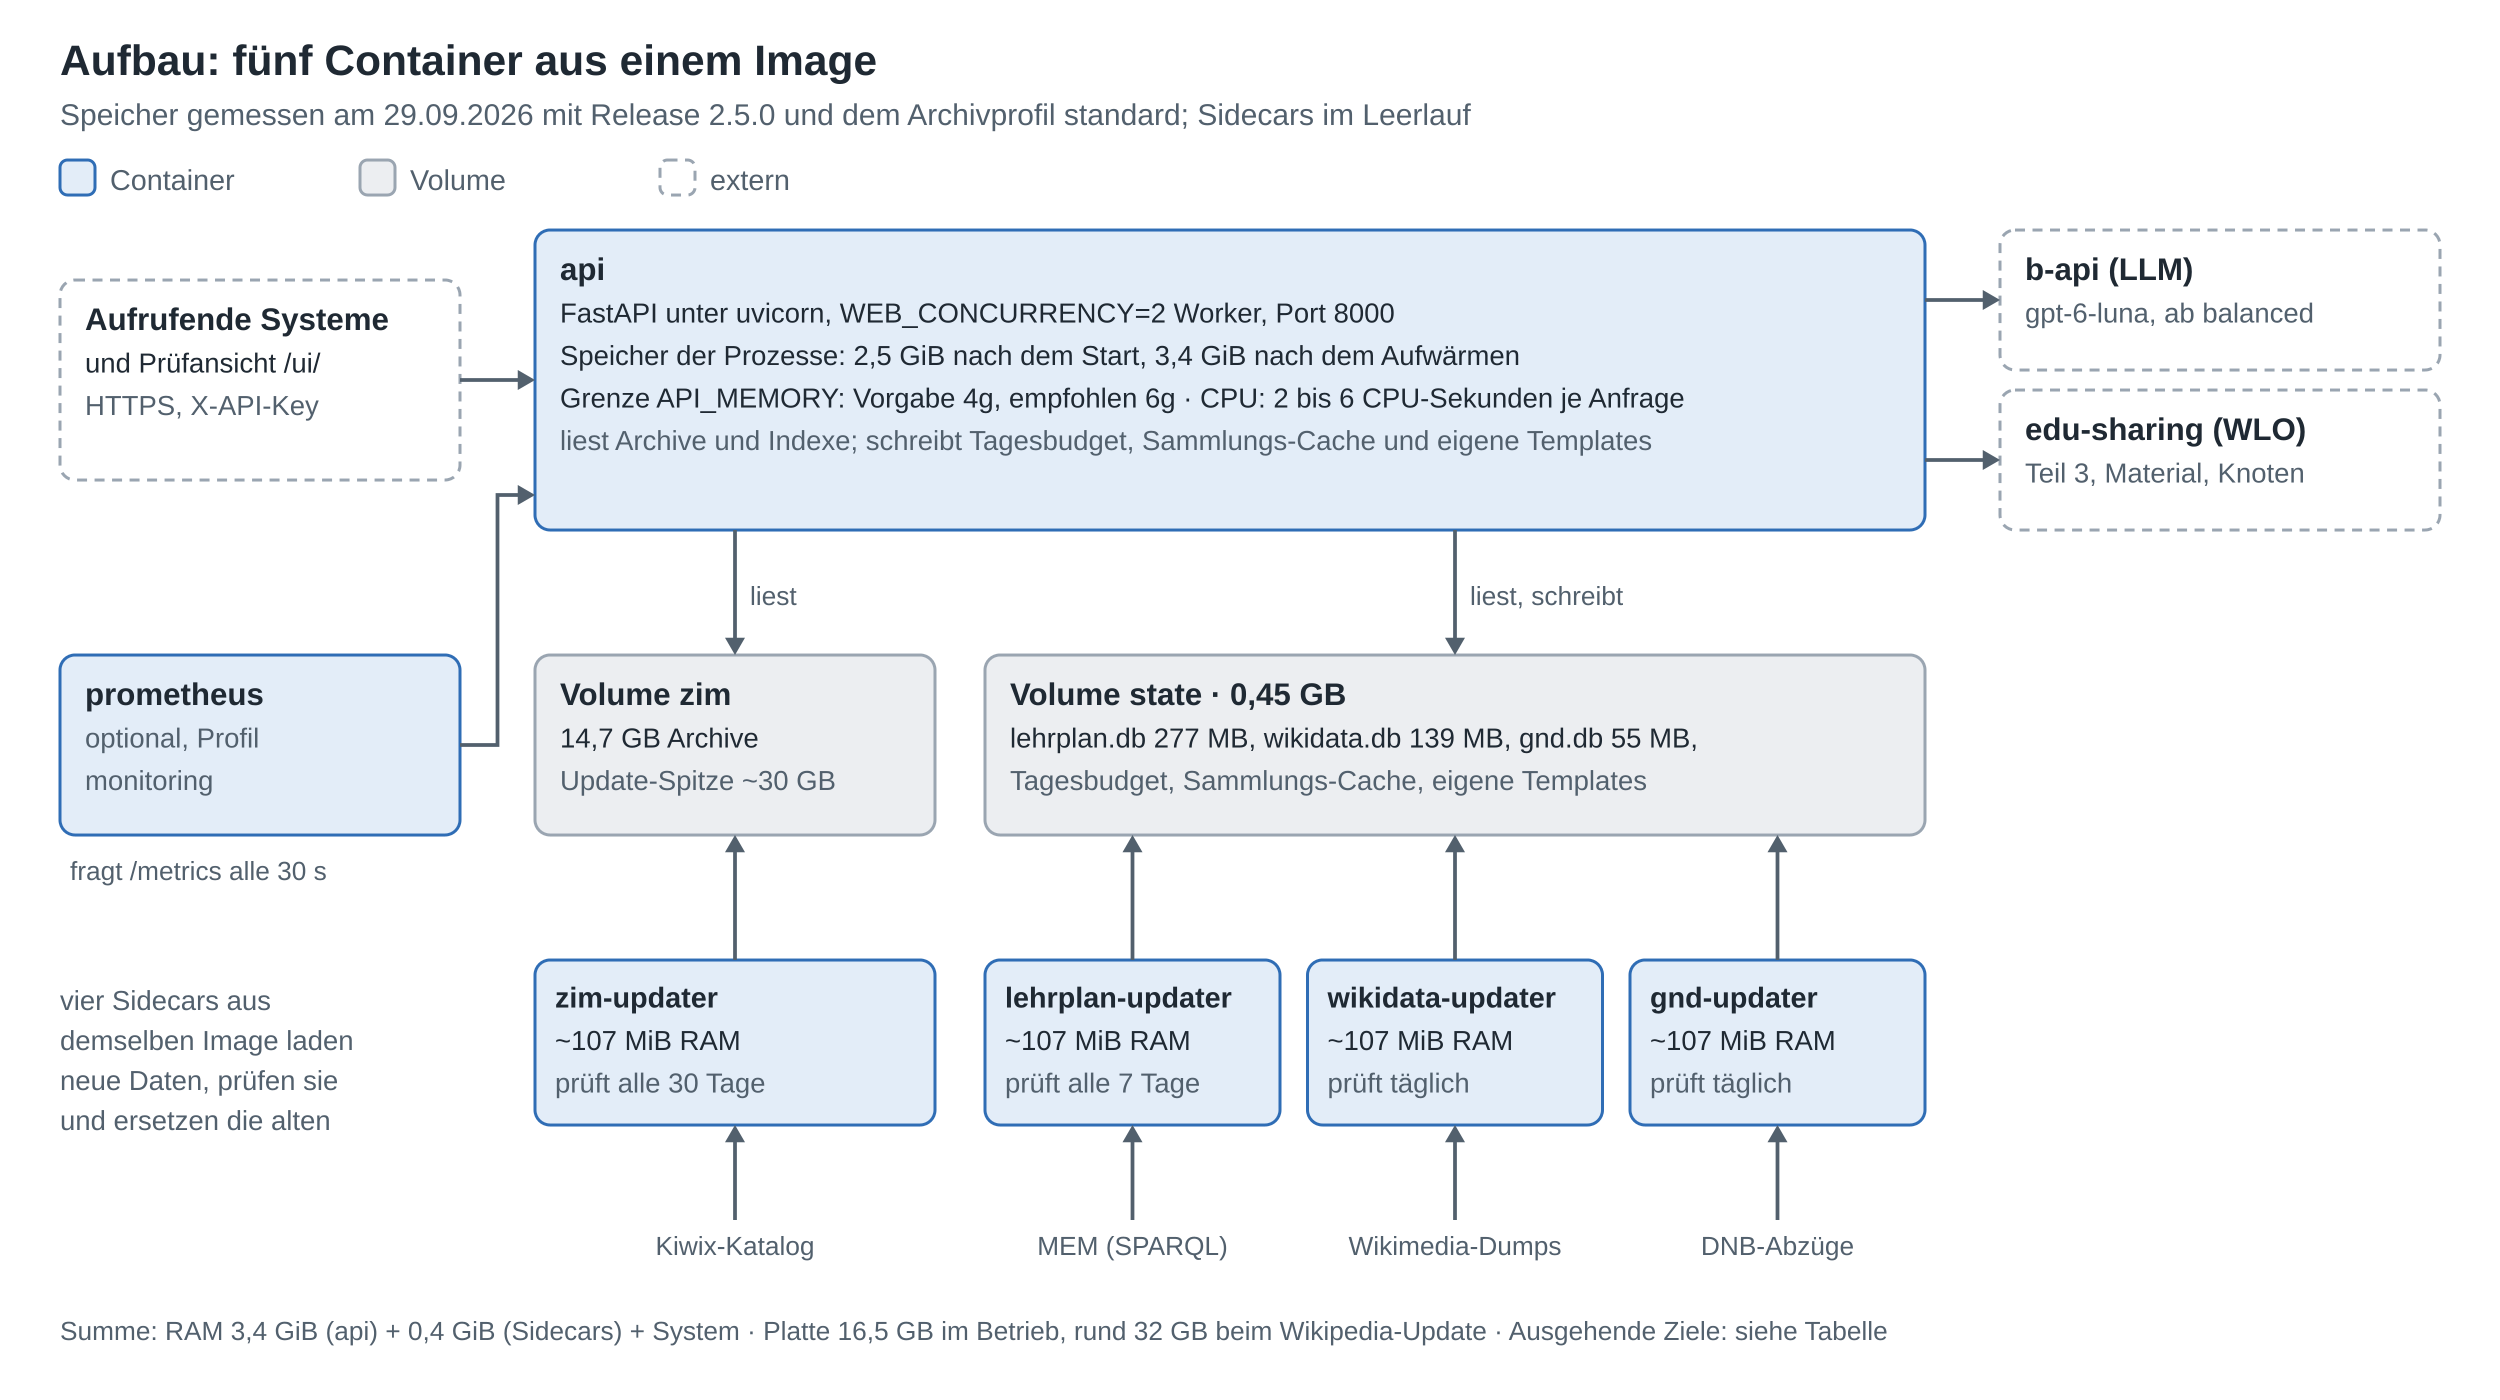
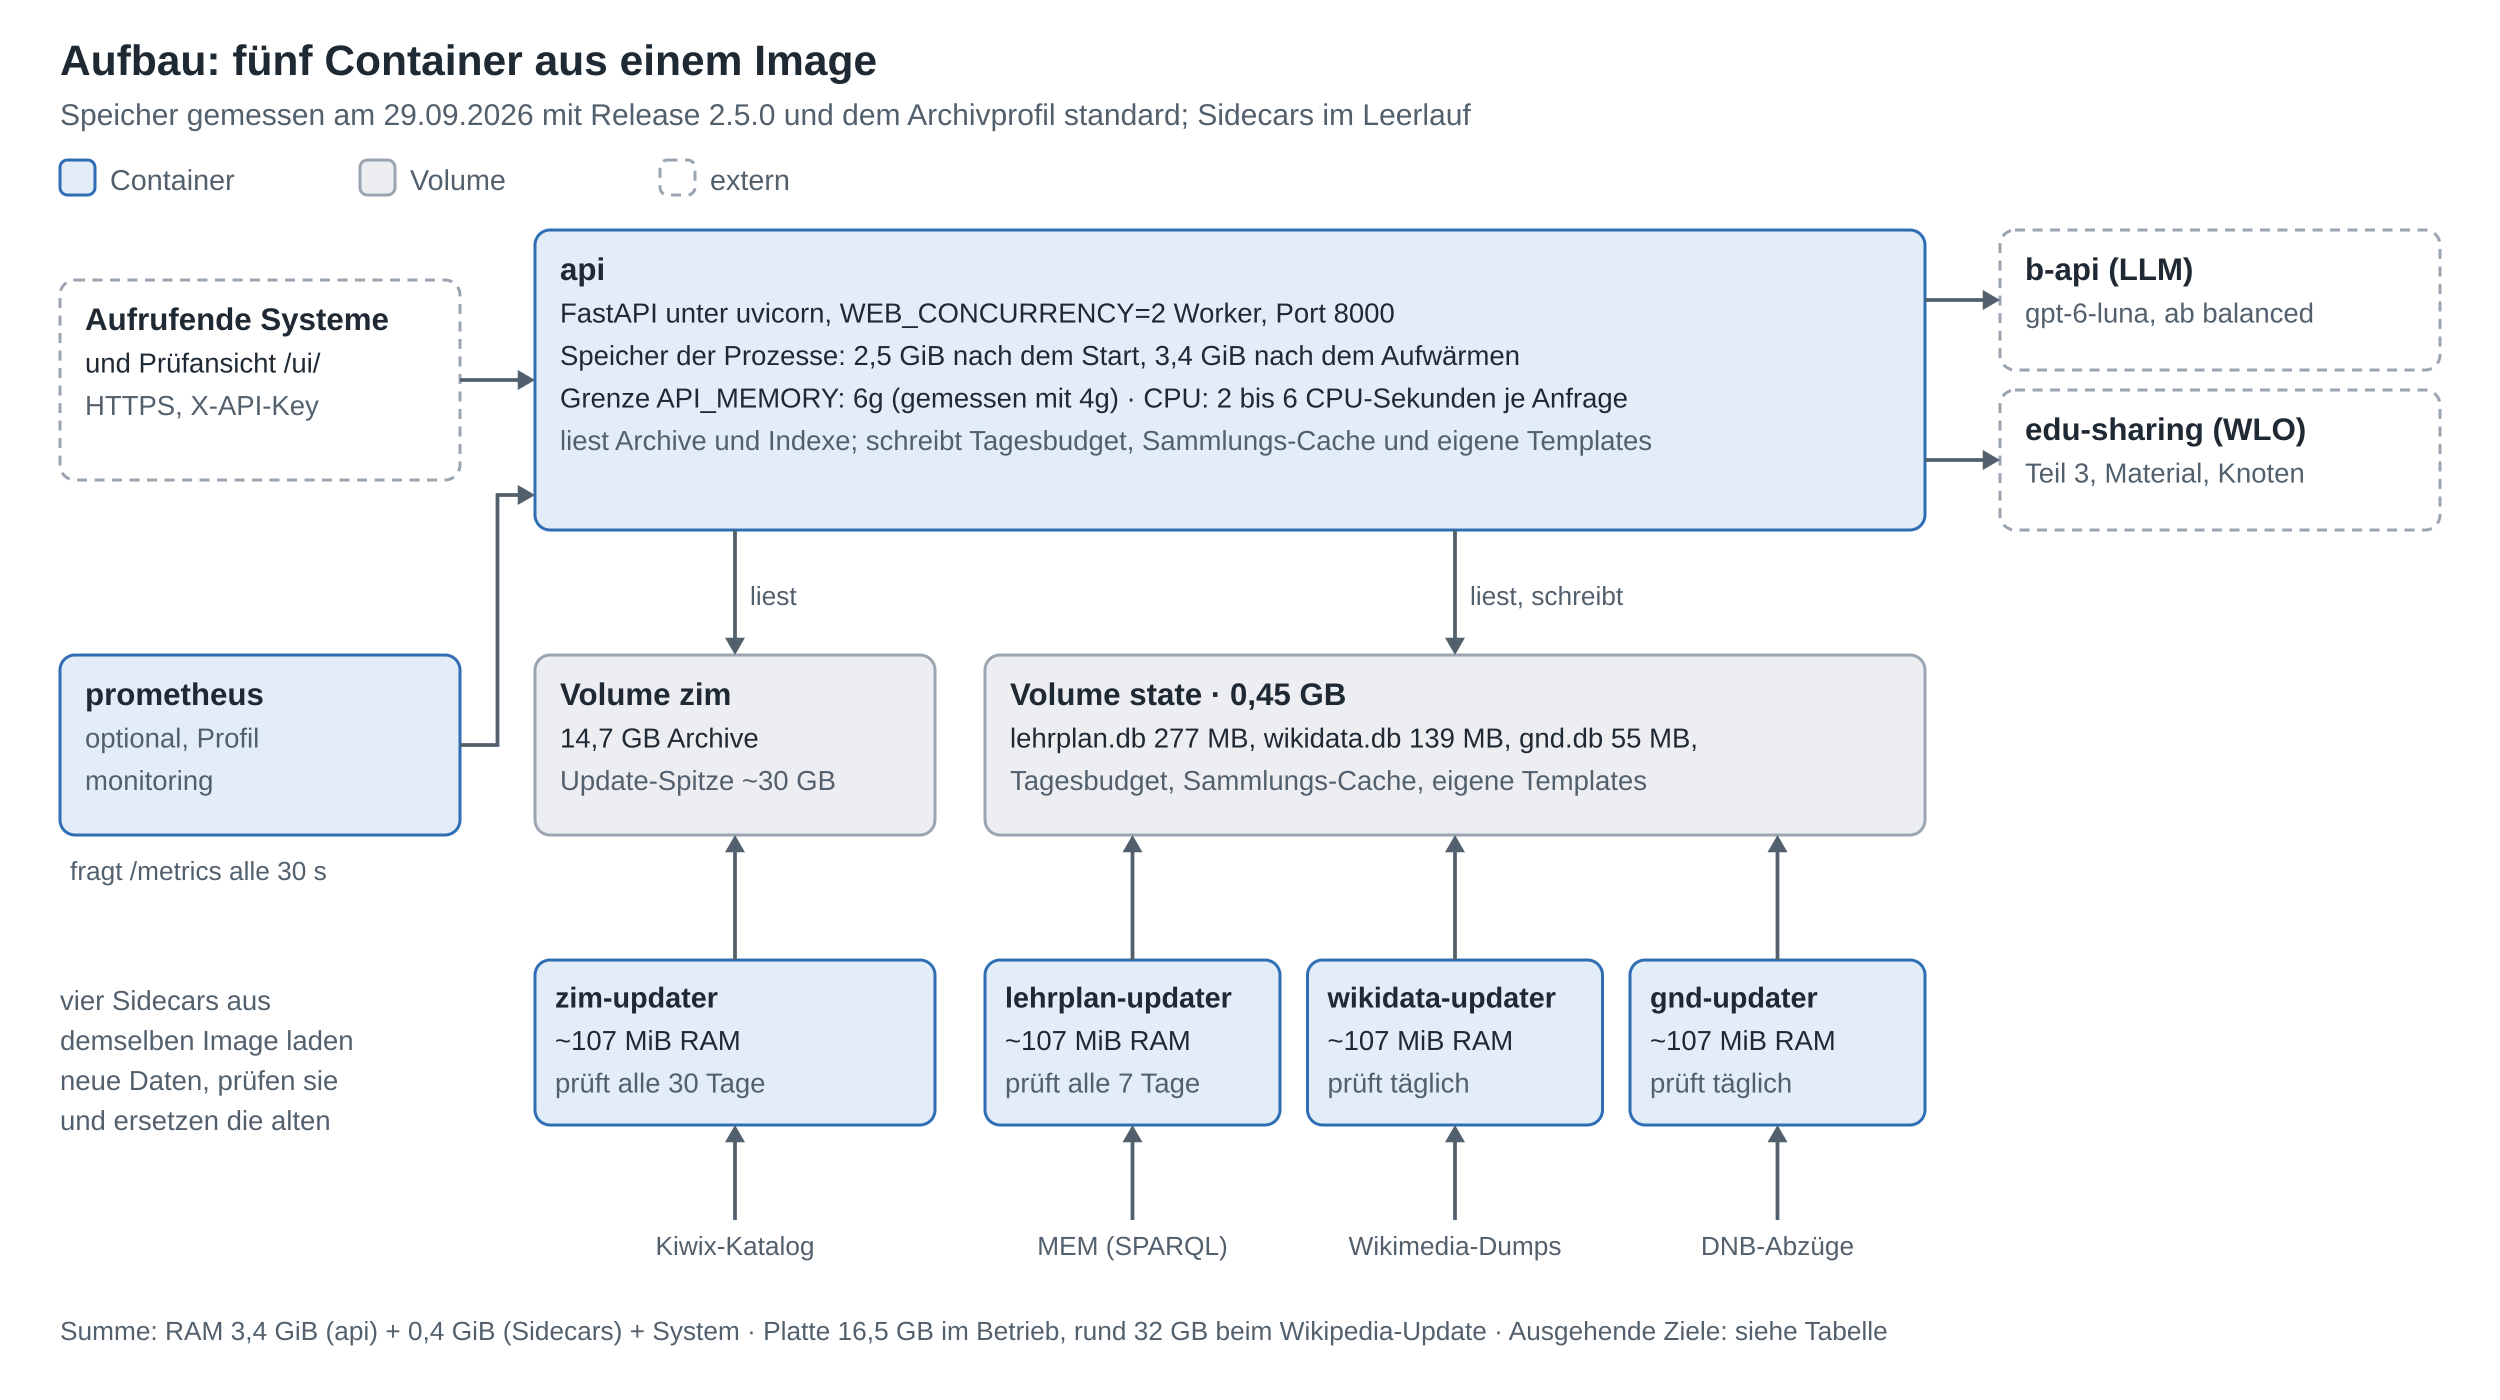
<svg xmlns="http://www.w3.org/2000/svg" width="1000" height="560" viewBox="0 0 1000 560" font-family="Segoe UI, Helvetica Neue, Arial, sans-serif" role="img" aria-label="Aufbau: fünf Container aus einem Image">
  <rect width="1000" height="560" fill="#ffffff" />
  <text x="24.0" y="30.0" font-size="17" fill="#1f2933" text-anchor="start" font-weight="600">Aufbau: fünf Container aus einem Image</text>
  <text x="24.0" y="50.0" font-size="12" fill="#52606d" text-anchor="start" font-weight="normal">Speicher gemessen am 29.09.2026 mit Release 2.5.0 und dem Archivprofil standard; Sidecars im Leerlauf</text>
  <rect x="24.0" y="64.0" width="14.0" height="14.0" rx="3" fill="#e3edf8" stroke="#2f6db5" stroke-width="1.2" />
  <text x="44.0" y="76.0" font-size="11.5" fill="#52606d" text-anchor="start" font-weight="normal">Container</text>
  <rect x="144.0" y="64.0" width="14.0" height="14.0" rx="3" fill="#eceef1" stroke="#9aa5b1" stroke-width="1.2" />
  <text x="164.0" y="76.0" font-size="11.5" fill="#52606d" text-anchor="start" font-weight="normal">Volume</text>
  <rect x="264.0" y="64.0" width="14.0" height="14.0" rx="3" fill="#ffffff" stroke="#9aa5b1" stroke-width="1.2" stroke-dasharray="4 3" />
  <text x="284.0" y="76.0" font-size="11.5" fill="#52606d" text-anchor="start" font-weight="normal">extern</text>
  <rect x="24.0" y="112.0" width="160.0" height="80.0" rx="6" fill="#ffffff" stroke="#9aa5b1" stroke-width="1.2" stroke-dasharray="4 3" />
  <text x="34.0" y="132.0" font-size="12.5" fill="#1f2933" text-anchor="start" font-weight="600">Aufrufende Systeme</text>
  <text x="34.0" y="149.0" font-size="11" fill="#1f2933" text-anchor="start" font-weight="normal">und Prüfansicht /ui/</text>
  <text x="34.0" y="166.0" font-size="11" fill="#52606d" text-anchor="start" font-weight="normal">HTTPS, X-API-Key</text>
  <rect x="214.0" y="92.0" width="556.0" height="120.0" rx="6" fill="#e3edf8" stroke="#2f6db5" stroke-width="1.2" />
  <text x="224.0" y="112.0" font-size="12.5" fill="#1f2933" text-anchor="start" font-weight="600">api</text>
  <text x="224.0" y="129.0" font-size="11" fill="#1f2933" text-anchor="start" font-weight="normal">FastAPI unter uvicorn, WEB_CONCURRENCY=2 Worker, Port 8000</text>
  <text x="224.0" y="146.0" font-size="11" fill="#1f2933" text-anchor="start" font-weight="normal">Speicher der Prozesse: 2,5 GiB nach dem Start, 3,4 GiB nach dem Aufwärmen</text>
-   <text x="224.0" y="163.0" font-size="11" fill="#1f2933" text-anchor="start" font-weight="normal">Grenze API_MEMORY: Vorgabe 4g, empfohlen 6g · CPU: 2 bis 6 CPU-Sekunden je Anfrage</text>
+   <text x="224.0" y="163.0" font-size="11" fill="#1f2933" text-anchor="start" font-weight="normal">Grenze API_MEMORY: 6g (gemessen mit 4g) · CPU: 2 bis 6 CPU-Sekunden je Anfrage</text>
  <text x="224.0" y="180.0" font-size="11" fill="#52606d" text-anchor="start" font-weight="normal">liest Archive und Indexe; schreibt Tagesbudget, Sammlungs-Cache und eigene Templates</text>
  <rect x="800.0" y="92.0" width="176.0" height="56.0" rx="6" fill="#ffffff" stroke="#9aa5b1" stroke-width="1.2" stroke-dasharray="4 3" />
  <text x="810.0" y="112.0" font-size="12.5" fill="#1f2933" text-anchor="start" font-weight="600">b-api (LLM)</text>
  <text x="810.0" y="129.0" font-size="11" fill="#52606d" text-anchor="start" font-weight="normal">gpt-6-luna, ab balanced</text>
  <rect x="800.0" y="156.0" width="176.0" height="56.0" rx="6" fill="#ffffff" stroke="#9aa5b1" stroke-width="1.2" stroke-dasharray="4 3" />
  <text x="810.0" y="176.0" font-size="12.5" fill="#1f2933" text-anchor="start" font-weight="600">edu-sharing (WLO)</text>
  <text x="810.0" y="193.0" font-size="11" fill="#52606d" text-anchor="start" font-weight="normal">Teil 3, Material, Knoten</text>
  <polyline points="184.0,152.0 208.0,152.0" fill="none" stroke="#52606d" stroke-width="1.5" />
  <polygon points="214.0,152.0 207.1,156.0 207.1,148.0" fill="#52606d" />
  <polyline points="770.0,120.0 794.0,120.0" fill="none" stroke="#52606d" stroke-width="1.5" />
  <polygon points="800.0,120.0 793.1,124.0 793.1,116.0" fill="#52606d" />
  <polyline points="770.0,184.0 794.0,184.0" fill="none" stroke="#52606d" stroke-width="1.5" />
  <polygon points="800.0,184.0 793.1,188.0 793.1,180.0" fill="#52606d" />
  <rect x="24.0" y="262.0" width="160.0" height="72.0" rx="6" fill="#e3edf8" stroke="#2f6db5" stroke-width="1.2" />
  <text x="34.0" y="282.0" font-size="12.5" fill="#1f2933" text-anchor="start" font-weight="600">prometheus</text>
  <text x="34.0" y="299.0" font-size="11" fill="#52606d" text-anchor="start" font-weight="normal">optional, Profil</text>
  <text x="34.0" y="316.0" font-size="11" fill="#52606d" text-anchor="start" font-weight="normal">monitoring</text>
  <polyline points="184.0,298.0 199.0,298.0 199.0,198.0 208.0,198.0" fill="none" stroke="#52606d" stroke-width="1.5" />
  <polygon points="214.0,198.0 207.1,202.0 207.1,194.0" fill="#52606d" />
  <text x="28.0" y="352.0" font-size="10.5" fill="#52606d" text-anchor="start" font-weight="normal">fragt /metrics alle 30 s</text>
  <rect x="214.0" y="262.0" width="160.0" height="72.0" rx="6" fill="#eceef1" stroke="#9aa5b1" stroke-width="1.2" />
  <text x="224.0" y="282.0" font-size="12.5" fill="#1f2933" text-anchor="start" font-weight="600">Volume zim</text>
  <text x="224.0" y="299.0" font-size="11" fill="#1f2933" text-anchor="start" font-weight="normal">14,7 GB Archive</text>
  <text x="224.0" y="316.0" font-size="11" fill="#52606d" text-anchor="start" font-weight="normal">Update-Spitze ~30 GB</text>
  <rect x="394.0" y="262.0" width="376.0" height="72.0" rx="6" fill="#eceef1" stroke="#9aa5b1" stroke-width="1.2" />
  <text x="404.0" y="282.0" font-size="12.5" fill="#1f2933" text-anchor="start" font-weight="600">Volume state · 0,45 GB</text>
  <text x="404.0" y="299.0" font-size="11" fill="#1f2933" text-anchor="start" font-weight="normal">lehrplan.db 277 MB, wikidata.db 139 MB, gnd.db 55 MB,</text>
  <text x="404.0" y="316.0" font-size="11" fill="#52606d" text-anchor="start" font-weight="normal">Tagesbudget, Sammlungs-Cache, eigene Templates</text>
  <polyline points="294.0,212.0 294.0,256.0" fill="none" stroke="#52606d" stroke-width="1.5" />
  <polygon points="294.0,262.0 290.0,255.1 298.0,255.1" fill="#52606d" />
  <polyline points="582.0,212.0 582.0,256.0" fill="none" stroke="#52606d" stroke-width="1.5" />
  <polygon points="582.0,262.0 578.0,255.1 586.0,255.1" fill="#52606d" />
  <text x="300.0" y="242.0" font-size="10.5" fill="#52606d" text-anchor="start" font-weight="normal">liest</text>
  <text x="588.0" y="242.0" font-size="10.5" fill="#52606d" text-anchor="start" font-weight="normal">liest, schreibt</text>
  <rect x="214.0" y="384.0" width="160.0" height="66.0" rx="6" fill="#e3edf8" stroke="#2f6db5" stroke-width="1.2" />
  <text x="222.0" y="403.0" font-size="11.5" fill="#1f2933" text-anchor="start" font-weight="600">zim-updater</text>
  <text x="222.0" y="420.0" font-size="11" fill="#1f2933" text-anchor="start" font-weight="normal">~107 MiB RAM</text>
  <text x="222.0" y="437.0" font-size="11" fill="#52606d" text-anchor="start" font-weight="normal">prüft alle 30 Tage</text>
  <polyline points="294.0,384.0 294.0,340.0" fill="none" stroke="#52606d" stroke-width="1.5" />
  <polygon points="294.0,334.0 298.0,340.9 290.0,340.9" fill="#52606d" />
  <polyline points="294.0,488.0 294.0,456.0" fill="none" stroke="#52606d" stroke-width="1.5" />
  <polygon points="294.0,450.0 298.0,456.9 290.0,456.9" fill="#52606d" />
  <text x="294.0" y="502.0" font-size="10.5" fill="#52606d" text-anchor="middle" font-weight="normal">Kiwix-Katalog</text>
  <rect x="394.0" y="384.0" width="118.0" height="66.0" rx="6" fill="#e3edf8" stroke="#2f6db5" stroke-width="1.2" />
  <text x="402.0" y="403.0" font-size="11.5" fill="#1f2933" text-anchor="start" font-weight="600">lehrplan-updater</text>
  <text x="402.0" y="420.0" font-size="11" fill="#1f2933" text-anchor="start" font-weight="normal">~107 MiB RAM</text>
  <text x="402.0" y="437.0" font-size="11" fill="#52606d" text-anchor="start" font-weight="normal">prüft alle 7 Tage</text>
  <polyline points="453.0,384.0 453.0,340.0" fill="none" stroke="#52606d" stroke-width="1.5" />
  <polygon points="453.0,334.0 457.0,340.9 449.0,340.9" fill="#52606d" />
  <polyline points="453.0,488.0 453.0,456.0" fill="none" stroke="#52606d" stroke-width="1.5" />
  <polygon points="453.0,450.0 457.0,456.9 449.0,456.9" fill="#52606d" />
  <text x="453.0" y="502.0" font-size="10.5" fill="#52606d" text-anchor="middle" font-weight="normal">MEM (SPARQL)</text>
  <rect x="523.0" y="384.0" width="118.0" height="66.0" rx="6" fill="#e3edf8" stroke="#2f6db5" stroke-width="1.2" />
  <text x="531.0" y="403.0" font-size="11.5" fill="#1f2933" text-anchor="start" font-weight="600">wikidata-updater</text>
  <text x="531.0" y="420.0" font-size="11" fill="#1f2933" text-anchor="start" font-weight="normal">~107 MiB RAM</text>
  <text x="531.0" y="437.0" font-size="11" fill="#52606d" text-anchor="start" font-weight="normal">prüft täglich</text>
  <polyline points="582.0,384.0 582.0,340.0" fill="none" stroke="#52606d" stroke-width="1.5" />
  <polygon points="582.0,334.0 586.0,340.9 578.0,340.9" fill="#52606d" />
  <polyline points="582.0,488.0 582.0,456.0" fill="none" stroke="#52606d" stroke-width="1.5" />
  <polygon points="582.0,450.0 586.0,456.9 578.0,456.9" fill="#52606d" />
  <text x="582.0" y="502.0" font-size="10.5" fill="#52606d" text-anchor="middle" font-weight="normal">Wikimedia-Dumps</text>
  <rect x="652.0" y="384.0" width="118.0" height="66.0" rx="6" fill="#e3edf8" stroke="#2f6db5" stroke-width="1.2" />
  <text x="660.0" y="403.0" font-size="11.5" fill="#1f2933" text-anchor="start" font-weight="600">gnd-updater</text>
  <text x="660.0" y="420.0" font-size="11" fill="#1f2933" text-anchor="start" font-weight="normal">~107 MiB RAM</text>
  <text x="660.0" y="437.0" font-size="11" fill="#52606d" text-anchor="start" font-weight="normal">prüft täglich</text>
  <polyline points="711.0,384.0 711.0,340.0" fill="none" stroke="#52606d" stroke-width="1.5" />
  <polygon points="711.0,334.0 715.0,340.9 707.0,340.9" fill="#52606d" />
  <polyline points="711.0,488.0 711.0,456.0" fill="none" stroke="#52606d" stroke-width="1.5" />
  <polygon points="711.0,450.0 715.0,456.9 707.0,456.9" fill="#52606d" />
  <text x="711.0" y="502.0" font-size="10.5" fill="#52606d" text-anchor="middle" font-weight="normal">DNB-Abzüge</text>
  <text x="24.0" y="404.0" font-size="11" fill="#52606d" text-anchor="start" font-weight="normal">vier Sidecars aus</text>
  <text x="24.0" y="420.0" font-size="11" fill="#52606d" text-anchor="start" font-weight="normal">demselben Image laden</text>
  <text x="24.0" y="436.0" font-size="11" fill="#52606d" text-anchor="start" font-weight="normal">neue Daten, prüfen sie</text>
  <text x="24.0" y="452.0" font-size="11" fill="#52606d" text-anchor="start" font-weight="normal">und ersetzen die alten</text>
  <text x="24.0" y="536.0" font-size="10.5" fill="#52606d" text-anchor="start" font-weight="normal">Summe: RAM 3,4 GiB (api) + 0,4 GiB (Sidecars) + System · Platte 16,5 GB im Betrieb, rund 32 GB beim Wikipedia-Update · Ausgehende Ziele: siehe Tabelle</text>
</svg>
